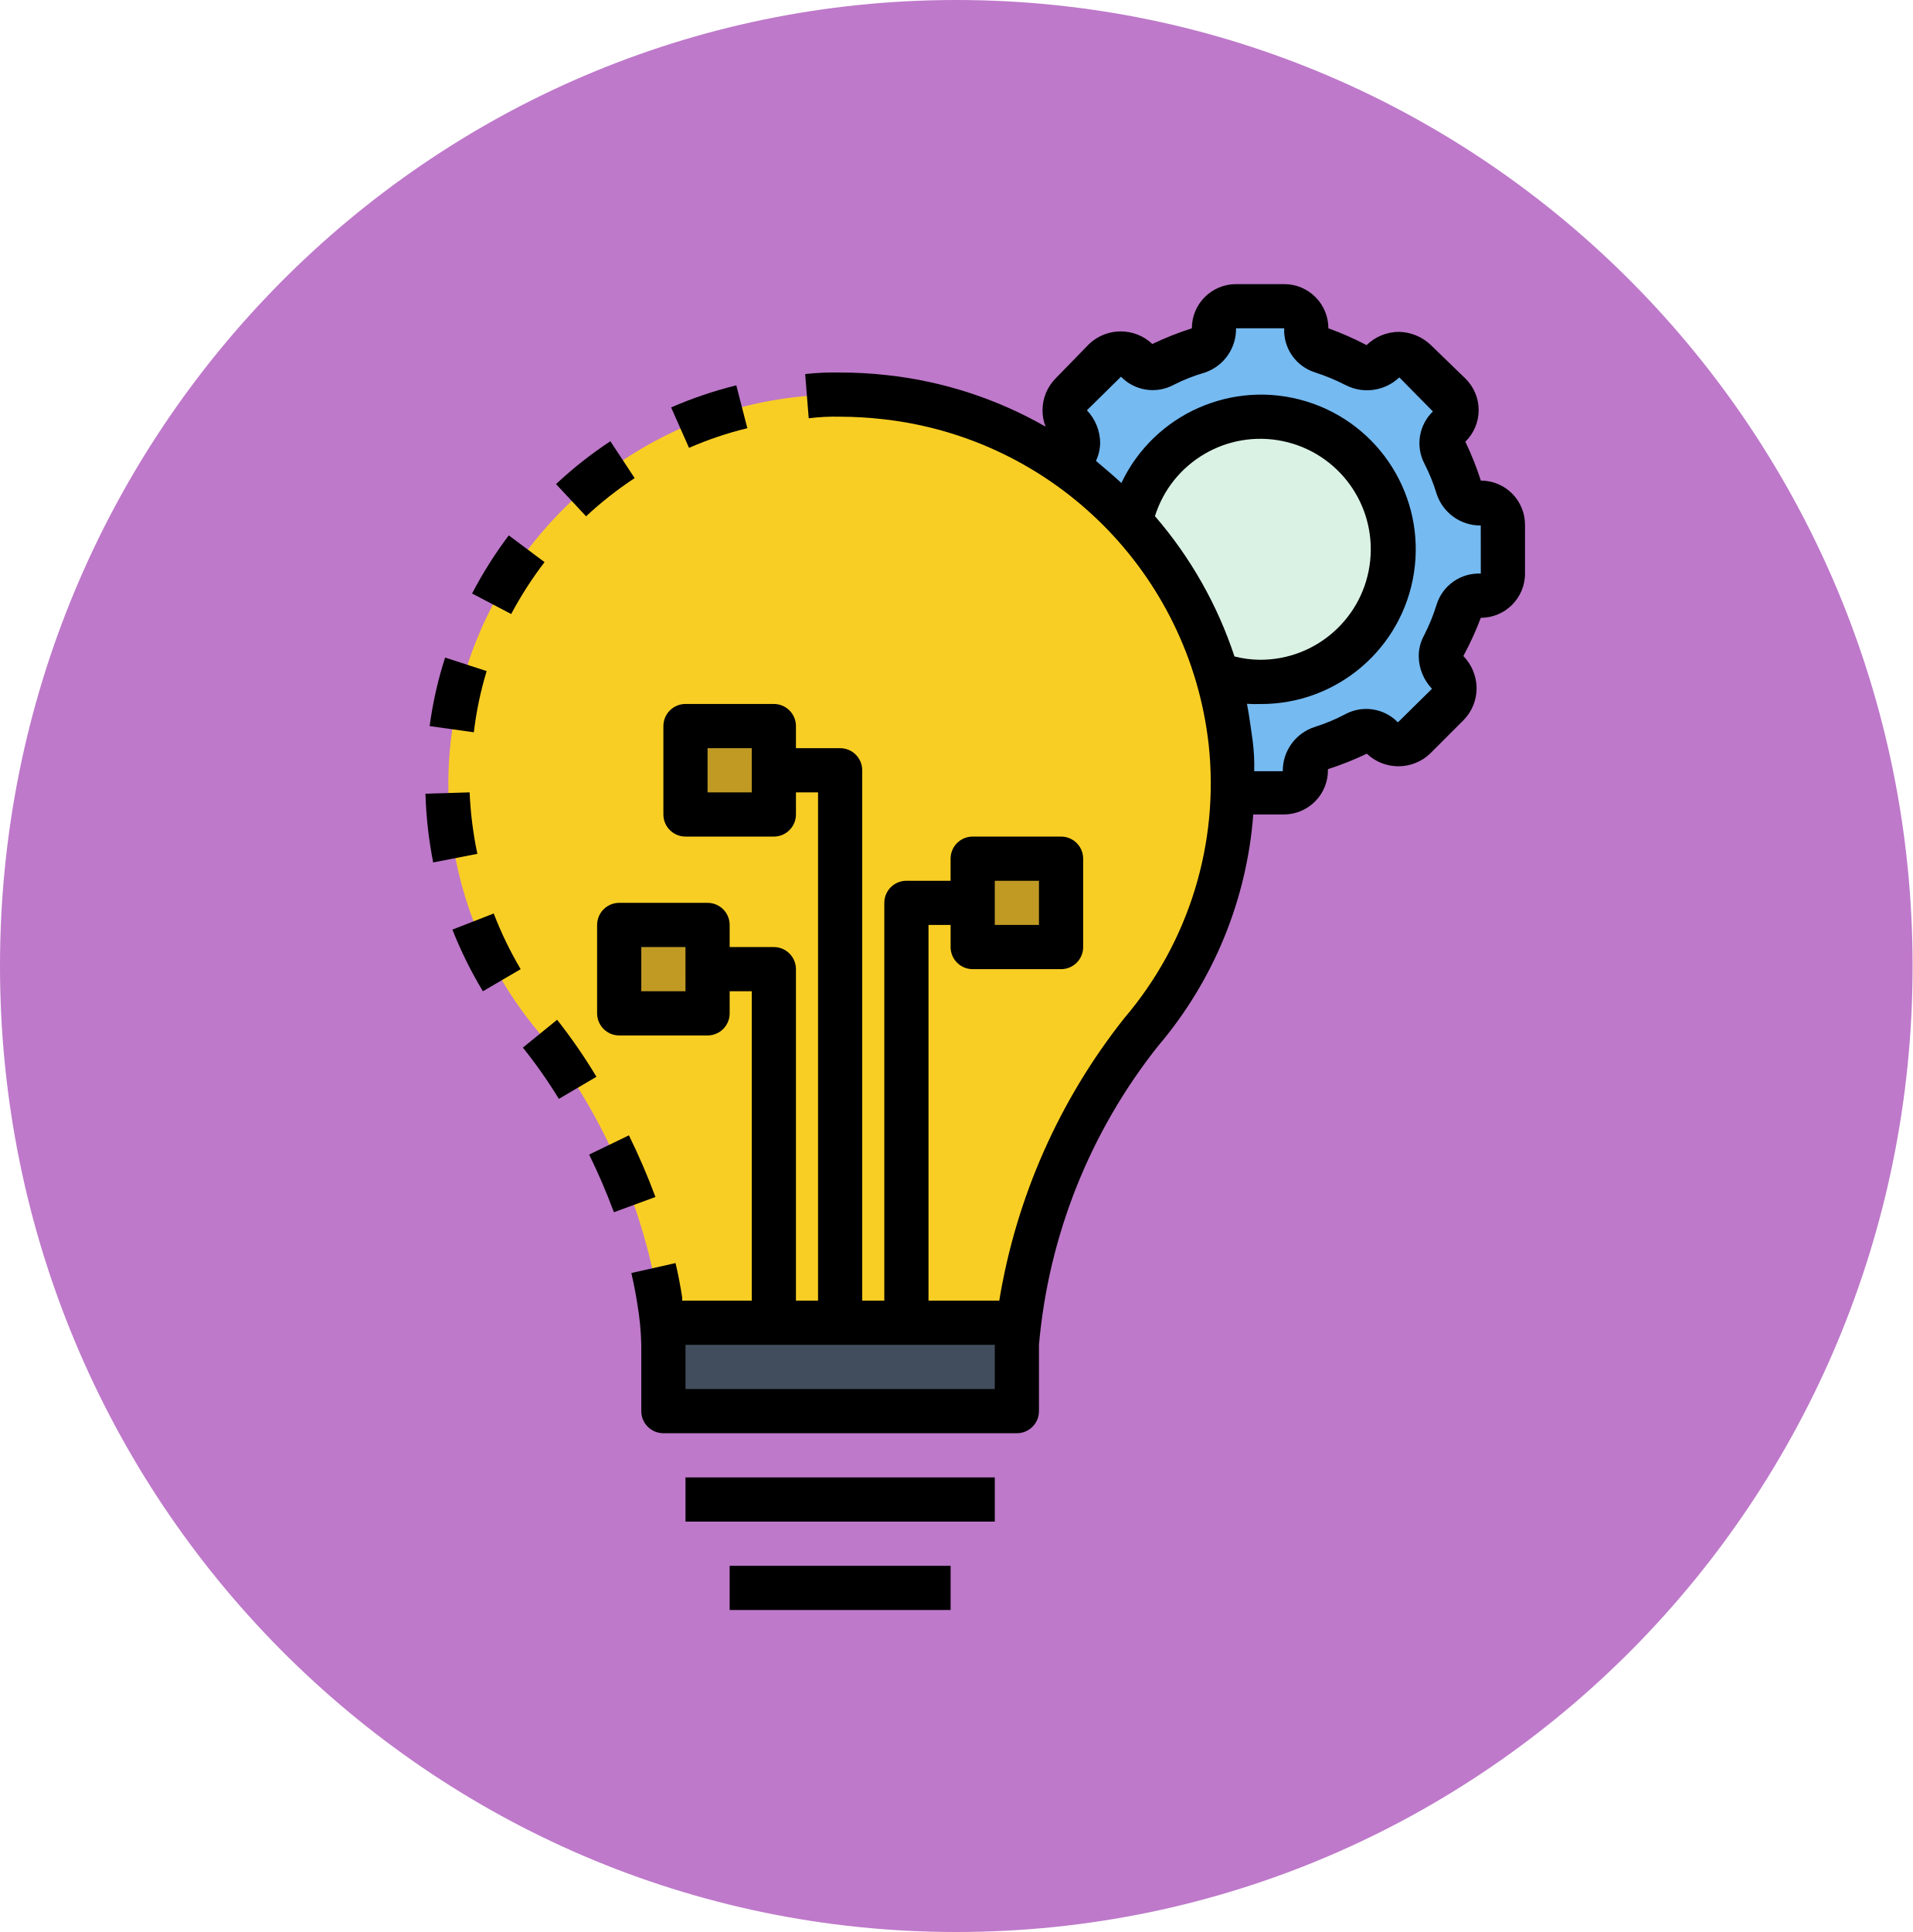
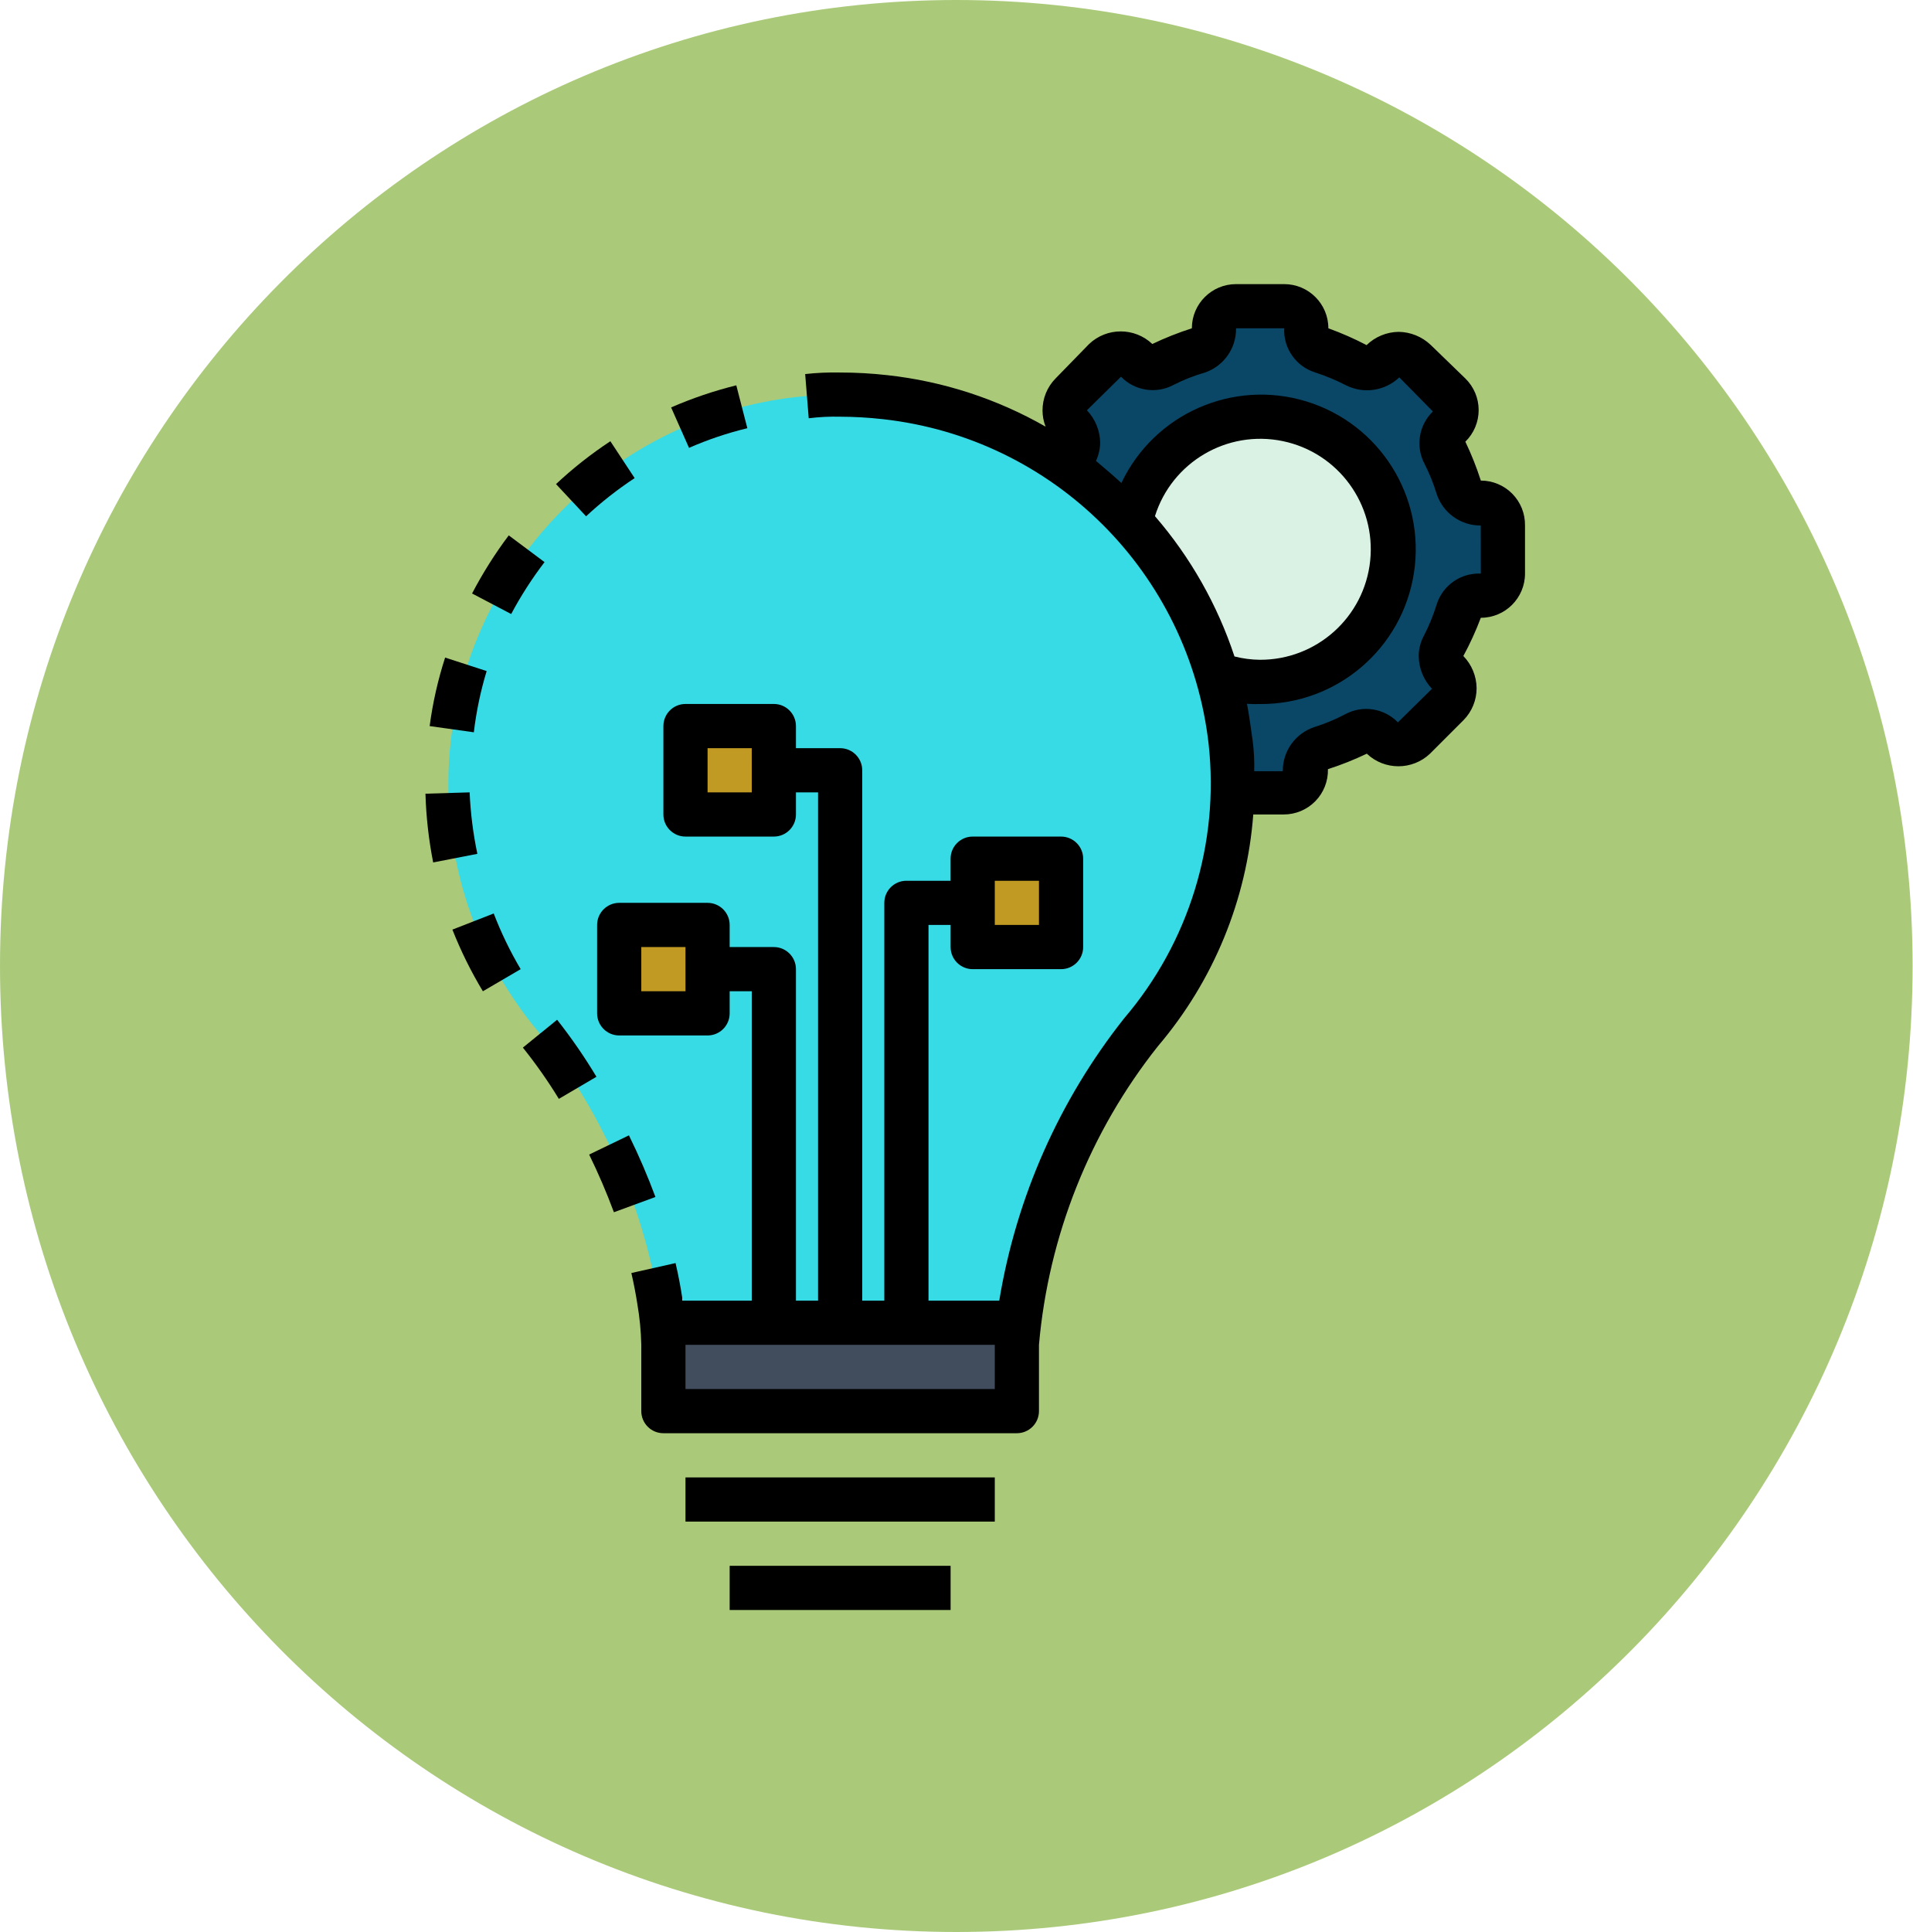
<svg xmlns="http://www.w3.org/2000/svg" width="101" height="102" viewBox="0 0 101 102">
-   <g id="Grupo_1103838" data-name="Grupo 1103838" transform="translate(-749.5 -6792.358)">
-     <ellipse id="Elipse_1150" data-name="Elipse 1150" cx="50.5" cy="51" rx="50.5" ry="51" transform="translate(749.5 6792.358)" fill="#be79ca" />
+   <g id="Grupo_1206299" data-name="Grupo 1206299" transform="translate(-749.5 -6792.358)">
+     <ellipse id="Elipse_1150" data-name="Elipse 1150" cx="50.5" cy="51" rx="50.5" ry="51" transform="translate(749.5 6792.358)" fill="#aaca79" />
    <g id="innovacion" transform="translate(764.737 6805.358)">
-       <path id="Trazado_128019" data-name="Trazado 128019" d="M58.5,13.383a1.167,1.167,0,0,1-1.167-.828,11.305,11.305,0,0,0-.758-1.82A1.167,1.167,0,0,1,56.8,9.323a1.167,1.167,0,0,0,0-1.68L55,5.87a1.167,1.167,0,0,0-1.68,0,1.225,1.225,0,0,1-.863.362,1.167,1.167,0,0,1-.548-.14,11.3,11.3,0,0,0-1.8-.758,1.167,1.167,0,0,1-.828-1.167A1.167,1.167,0,0,0,48.117,3H45.573a1.167,1.167,0,0,0-1.167,1.167,1.167,1.167,0,0,1-.828,1.167,11.3,11.3,0,0,0-1.82.758,1.167,1.167,0,0,1-.548.14,1.225,1.225,0,0,1-.863-.362,1.167,1.167,0,0,0-1.68,0l-1.8,1.8a1.167,1.167,0,0,0,0,1.68,1.167,1.167,0,0,1,.222,1.412,11.3,11.3,0,0,0-.758,1.8,1.167,1.167,0,0,1-1.167.828A1.167,1.167,0,0,0,34,14.55v2.52a1.167,1.167,0,0,0,1.167,1.167,1.167,1.167,0,0,1,1.167.805,11.118,11.118,0,0,0,.758,1.843,1.167,1.167,0,0,1,.14.548,1.225,1.225,0,0,1-.362.863,1.167,1.167,0,0,0,0,1.68l1.8,1.82a1.167,1.167,0,0,0,1.68,0,1.167,1.167,0,0,1,1.412-.222,11.3,11.3,0,0,0,1.82.758,1.167,1.167,0,0,1,.828,1.167,1.167,1.167,0,0,0,1.167,1.167h2.52A1.167,1.167,0,0,0,49.26,27.5a1.167,1.167,0,0,1,.828-1.167,11.305,11.305,0,0,0,1.82-.758,1.167,1.167,0,0,1,1.412.222,1.167,1.167,0,0,0,1.68,0L56.8,24a1.167,1.167,0,0,0,0-1.68,1.225,1.225,0,0,1-.362-.863,1.167,1.167,0,0,1,.14-.548,11.119,11.119,0,0,0,.758-1.82,1.167,1.167,0,0,1,1.167-.805,1.167,1.167,0,0,0,1.167-1.167V14.573a1.167,1.167,0,0,0-1.167-1.19Z" transform="translate(4.462 0.167)" fill="#75baf1" />
+       <path id="Trazado_128019" data-name="Trazado 128019" d="M58.5,13.383a1.167,1.167,0,0,1-1.167-.828,11.305,11.305,0,0,0-.758-1.82A1.167,1.167,0,0,1,56.8,9.323a1.167,1.167,0,0,0,0-1.68L55,5.87a1.167,1.167,0,0,0-1.68,0,1.225,1.225,0,0,1-.863.362,1.167,1.167,0,0,1-.548-.14,11.3,11.3,0,0,0-1.8-.758,1.167,1.167,0,0,1-.828-1.167A1.167,1.167,0,0,0,48.117,3H45.573a1.167,1.167,0,0,0-1.167,1.167,1.167,1.167,0,0,1-.828,1.167,11.3,11.3,0,0,0-1.82.758,1.167,1.167,0,0,1-.548.14,1.225,1.225,0,0,1-.863-.362,1.167,1.167,0,0,0-1.68,0l-1.8,1.8a1.167,1.167,0,0,0,0,1.68,1.167,1.167,0,0,1,.222,1.412,11.3,11.3,0,0,0-.758,1.8,1.167,1.167,0,0,1-1.167.828A1.167,1.167,0,0,0,34,14.55v2.52a1.167,1.167,0,0,0,1.167,1.167,1.167,1.167,0,0,1,1.167.805,11.118,11.118,0,0,0,.758,1.843,1.167,1.167,0,0,1,.14.548,1.225,1.225,0,0,1-.362.863,1.167,1.167,0,0,0,0,1.68l1.8,1.82a1.167,1.167,0,0,0,1.68,0,1.167,1.167,0,0,1,1.412-.222,11.3,11.3,0,0,0,1.82.758,1.167,1.167,0,0,1,.828,1.167,1.167,1.167,0,0,0,1.167,1.167h2.52A1.167,1.167,0,0,0,49.26,27.5a1.167,1.167,0,0,1,.828-1.167,11.305,11.305,0,0,0,1.82-.758,1.167,1.167,0,0,1,1.412.222,1.167,1.167,0,0,0,1.68,0L56.8,24a1.167,1.167,0,0,0,0-1.68,1.225,1.225,0,0,1-.362-.863,1.167,1.167,0,0,1,.14-.548,11.119,11.119,0,0,0,.758-1.82,1.167,1.167,0,0,1,1.167-.805,1.167,1.167,0,0,0,1.167-1.167V14.573a1.167,1.167,0,0,0-1.167-1.19Z" transform="translate(4.462 0.167)" fill="#0a4666" />
      <circle id="Elipse_4344" data-name="Elipse 4344" cx="7" cy="7" r="7" transform="translate(44.295 9)" fill="#daf2e4" />
-       <path id="Trazado_128020" data-name="Trazado 128020" d="M44.857,40.682A30.94,30.94,0,0,0,38.371,56H19.541a30.94,30.94,0,0,0-6.487-15.318A20.358,20.358,0,0,1,8.387,25.34,20.72,20.72,0,0,1,26.622,7.128a21.922,21.922,0,0,1,4.737,0A20.72,20.72,0,0,1,49.582,25.34,20.358,20.358,0,0,1,44.857,40.682Z" transform="translate(0.173 0.833)" fill="#f9ce24" />
+       <path id="Trazado_128020" data-name="Trazado 128020" d="M44.857,40.682A30.94,30.94,0,0,0,38.371,56H19.541a30.94,30.94,0,0,0-6.487-15.318A20.358,20.358,0,0,1,8.387,25.34,20.72,20.72,0,0,1,26.622,7.128a21.922,21.922,0,0,1,4.737,0A20.72,20.72,0,0,1,49.582,25.34,20.358,20.358,0,0,1,44.857,40.682Z" transform="translate(0.173 0.833)" fill="#36dbe6" />
      <path id="Trazado_128021" data-name="Trazado 128021" d="M18,53.667H36.667V49H18Z" transform="translate(1.795 7.833)" fill="#414d5c" />
      <g id="Grupo_88506" data-name="Grupo 88506" transform="translate(17.462 25.333)">
        <path id="Trazado_128022" data-name="Trazado 128022" d="M16,31h4.667v4.667H16Z" transform="translate(-16 -20.5)" fill="#c09a23" />
        <path id="Trazado_128023" data-name="Trazado 128023" d="M0,0H4.667V4.667H0Z" transform="translate(8.167 4.667) rotate(180)" fill="#c09a23" />
        <path id="Trazado_128024" data-name="Trazado 128024" d="M32,28h4.667v4.667H32Z" transform="translate(-13.333 -21)" fill="#c09a23" />
      </g>
      <path id="Trazado_128025" data-name="Trazado 128025" d="M22.375,8.843,21.792,6.58A21.84,21.84,0,0,0,18.35,7.747l.945,2.135a18.492,18.492,0,0,1,3.08-1.038Z" transform="translate(1.853 0.763)" />
      <path id="Trazado_128026" data-name="Trazado 128026" d="M10.43,19.612,8.237,18.9a20.452,20.452,0,0,0-.817,3.617l2.333.327a18.667,18.667,0,0,1,.677-3.232Z" transform="translate(0.032 2.817)" />
      <path id="Trazado_128027" data-name="Trazado 128027" d="M17.293,11.058,16.01,9.11a21.478,21.478,0,0,0-2.87,2.263l1.587,1.7a19.542,19.542,0,0,1,2.567-2.018Z" transform="translate(0.985 1.185)" />
      <path id="Trazado_128028" data-name="Trazado 128028" d="M13.167,14.782l-1.89-1.412A22.271,22.271,0,0,0,9.34,16.438l2.065,1.085a20.032,20.032,0,0,1,1.762-2.742Z" transform="translate(0.352 1.895)" />
      <path id="Trazado_128029" data-name="Trazado 128029" d="M16.74,40.52l-2.1,1.015q.729,1.489,1.307,3.045l2.193-.805a34.766,34.766,0,0,0-1.4-3.255Z" transform="translate(1.235 6.42)" />
      <path id="Trazado_128030" data-name="Trazado 128030" d="M8.45,31.332a21.887,21.887,0,0,0,1.61,3.255l1.995-1.167a19.507,19.507,0,0,1-1.423-2.94Z" transform="translate(0.203 4.747)" />
      <path id="Trazado_128031" data-name="Trazado 128031" d="M13.448,35.29,11.64,36.76a26.075,26.075,0,0,1,1.9,2.707L15.525,38.3a29.05,29.05,0,0,0-2.077-3.01Z" transform="translate(0.735 5.548)" />
      <path id="Trazado_128032" data-name="Trazado 128032" d="M9.563,25l-2.333.07A22.167,22.167,0,0,0,7.638,28.7l2.333-.455A20,20,0,0,1,9.563,25Z" transform="translate(0 3.833)" />
      <path id="Trazado_128033" data-name="Trazado 128033" d="M19,56H35.333v2.333H19Z" transform="translate(1.962 9)" />
      <path id="Trazado_128034" data-name="Trazado 128034" d="M21,60H32.667v2.333H21Z" transform="translate(2.295 9.667)" />
      <path id="Trazado_128035" data-name="Trazado 128035" d="M61.667,12.372a16.334,16.334,0,0,0-.817-2.053,2.333,2.333,0,0,0,0-3.337L59.018,5.208a2.508,2.508,0,0,0-1.692-.688,2.473,2.473,0,0,0-1.692.7,16.146,16.146,0,0,0-2.018-.887A2.333,2.333,0,0,0,51.283,2H48.74a2.333,2.333,0,0,0-2.333,2.333,16.531,16.531,0,0,0-2.088.828,2.427,2.427,0,0,0-3.337,0l-1.773,1.82a2.4,2.4,0,0,0-.688,1.692,2.333,2.333,0,0,0,.163.852A21.56,21.56,0,0,0,30.33,6.807a22.388,22.388,0,0,0-2.5-.14,13.837,13.837,0,0,0-1.843.082l.187,2.333A11.18,11.18,0,0,1,27.833,9a20.592,20.592,0,0,1,2.24.128A19.472,19.472,0,0,1,47.293,26.29a19.087,19.087,0,0,1-4.457,14.467,32.492,32.492,0,0,0-6.6,14.91H32.5V35.833h1.167V37a1.167,1.167,0,0,0,1.167,1.167H39.5A1.167,1.167,0,0,0,40.667,37V32.333A1.167,1.167,0,0,0,39.5,31.167H34.833a1.167,1.167,0,0,0-1.167,1.167V33.5H31.333a1.167,1.167,0,0,0-1.167,1.167v21H29v-28A1.167,1.167,0,0,0,27.833,26.5H25.5V25.333a1.167,1.167,0,0,0-1.167-1.167H19.667A1.167,1.167,0,0,0,18.5,25.333V30a1.167,1.167,0,0,0,1.167,1.167h4.667A1.167,1.167,0,0,0,25.5,30V28.833h1.167V55.667H25.5v-17.5A1.167,1.167,0,0,0,24.333,37H22V35.833a1.167,1.167,0,0,0-1.167-1.167H16.167A1.167,1.167,0,0,0,15,35.833V40.5a1.167,1.167,0,0,0,1.167,1.167h4.667A1.167,1.167,0,0,0,22,40.5V39.333h1.167V55.667H19.492v-.175l-1.167.175,1.167-.175c-.093-.595-.2-1.167-.35-1.808l-2.333.525c.128.56.233,1.1.315,1.633A14.5,14.5,0,0,1,17.333,58v3.5A1.167,1.167,0,0,0,18.5,62.667H37.167A1.167,1.167,0,0,0,38.333,61.5V58a29.517,29.517,0,0,1,6.288-15.773A21.35,21.35,0,0,0,49.65,30h1.61a2.333,2.333,0,0,0,2.333-2.392,16.333,16.333,0,0,0,2.053-.817,2.427,2.427,0,0,0,3.337,0l1.773-1.773a2.4,2.4,0,0,0,.688-1.692,2.473,2.473,0,0,0-.7-1.692,16.147,16.147,0,0,0,.922-2.018A2.333,2.333,0,0,0,64,17.283V14.74a2.333,2.333,0,0,0-2.333-2.368ZM36,33.5h2.333v2.333H36ZM23.167,28.833H20.833V26.5h2.333Zm-3.5,10.5H17.333V37h2.333ZM36,60.333H19.667V58H36ZM44.458,14.25A5.833,5.833,0,1,1,50,21.833a5.635,5.635,0,0,1-1.342-.175A21.77,21.77,0,0,0,44.458,14.25Zm17.208,3.033a2.333,2.333,0,0,0-2.333,1.633,9.987,9.987,0,0,1-.665,1.633,2.252,2.252,0,0,0-.28,1.1,2.532,2.532,0,0,0,.7,1.715l-1.8,1.773a2.333,2.333,0,0,0-2.777-.432,9.578,9.578,0,0,1-1.622.677,2.427,2.427,0,0,0-1.68,2.333H49.7a10.636,10.636,0,0,0-.082-1.61c-.082-.537-.175-1.307-.3-1.948a6.85,6.85,0,0,0,.688.012A8.167,8.167,0,1,0,42.685,12.5c-.432-.4-.875-.77-1.342-1.167a2.333,2.333,0,0,0,.222-.957,2.532,2.532,0,0,0-.7-1.715l1.8-1.773a2.333,2.333,0,0,0,2.777.432A9.333,9.333,0,0,1,47.1,6.667,2.427,2.427,0,0,0,48.74,4.333h2.543a2.333,2.333,0,0,0,1.645,2.333,10.839,10.839,0,0,1,1.622.677,2.473,2.473,0,0,0,2.812-.42l1.773,1.8A2.333,2.333,0,0,0,58.7,11.5a9.578,9.578,0,0,1,.63,1.563,2.427,2.427,0,0,0,2.333,1.68Z" transform="translate(1.295 0)" />
    </g>
  </g>
</svg>
